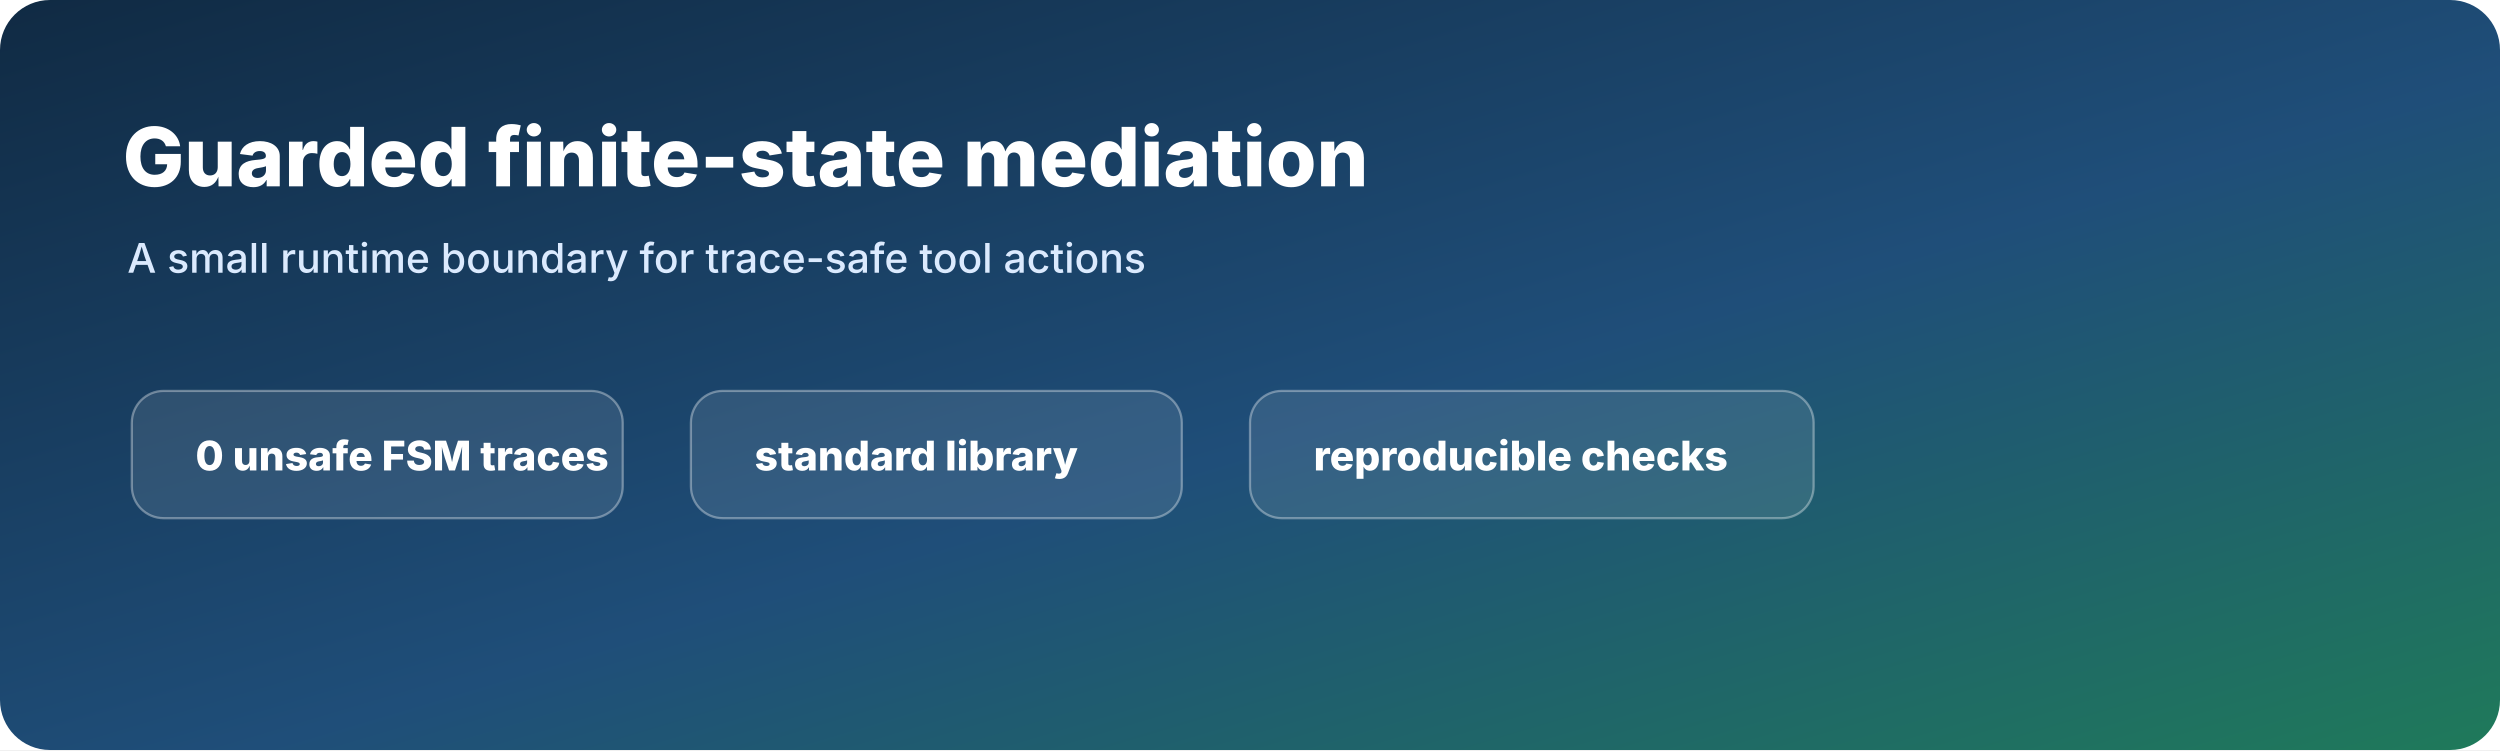
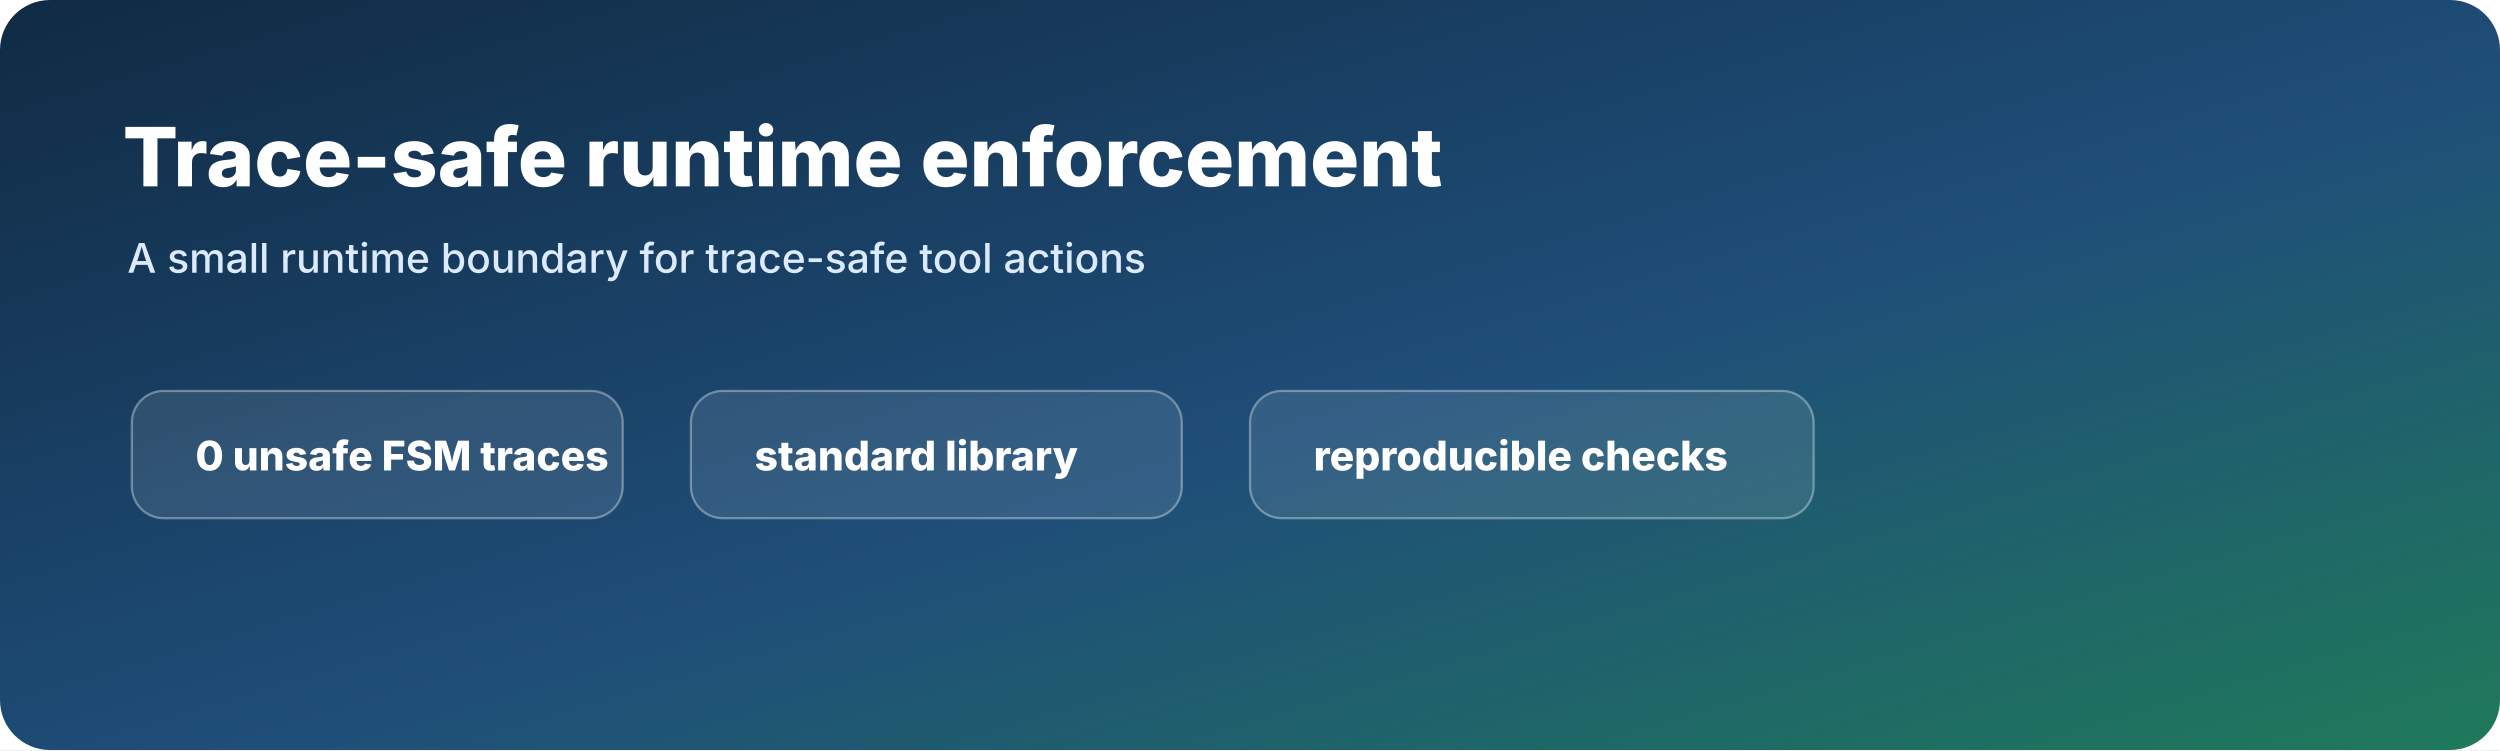
- <svg xmlns="http://www.w3.org/2000/svg" width="1100" height="330" viewBox="0 0 1100 330" role="img">
+ <svg xmlns="http://www.w3.org/2000/svg" width="1100" height="330" viewBox="0 0 1100 330" role="img" aria-labelledby="hero-title">
  <rect width="1100" height="330" fill="white" />
  <defs>
    <linearGradient id="hero" x1="0" x2="1" y1="0" y2="1">
      <stop offset="0%" stop-color="#102a43" />
      <stop offset="55%" stop-color="#1f4e79" />
      <stop offset="100%" stop-color="#1f7a5a" />
    </linearGradient>
  </defs>
  <rect width="1100" height="330" rx="22" fill="url(#hero)" />
-   <text x="54.0" y="82.0" font-family="Inter, Segoe UI, Arial, sans-serif" font-size="36" font-weight="800" fill="white" text-anchor="start">Guarded finite-state mediation</text>
+   <text x="54.0" y="82.0" font-family="Inter, Segoe UI, Arial, sans-serif" font-size="36" font-weight="800" fill="white" text-anchor="start">Trace-safe runtime enforcement</text>
  <text x="56.0" y="120.0" font-family="Inter, Segoe UI, Arial, sans-serif" font-size="18" font-weight="500" fill="#dbeafe" text-anchor="start">A small runtime boundary for trace-safe tool actions</text>
  <rect x="58" y="172" width="216" height="56" rx="14" fill="#ffffff" fill-opacity="0.10" stroke="#ffffff" stroke-opacity="0.35" stroke-width="1" />
  <text x="86.0" y="207.0" font-family="Inter, Segoe UI, Arial, sans-serif" font-size="18" font-weight="800" fill="white" text-anchor="start">0 unsafe FSM traces</text>
  <rect x="304" y="172" width="216" height="56" rx="14" fill="#ffffff" fill-opacity="0.10" stroke="#ffffff" stroke-opacity="0.35" stroke-width="1" />
  <text x="332.0" y="207.0" font-family="Inter, Segoe UI, Arial, sans-serif" font-size="18" font-weight="800" fill="white" text-anchor="start">standard library</text>
  <rect x="550" y="172" width="248" height="56" rx="14" fill="#ffffff" fill-opacity="0.10" stroke="#ffffff" stroke-opacity="0.35" stroke-width="1" />
  <text x="578.0" y="207.0" font-family="Inter, Segoe UI, Arial, sans-serif" font-size="18" font-weight="800" fill="white" text-anchor="start">reproducible checks</text>
</svg>
